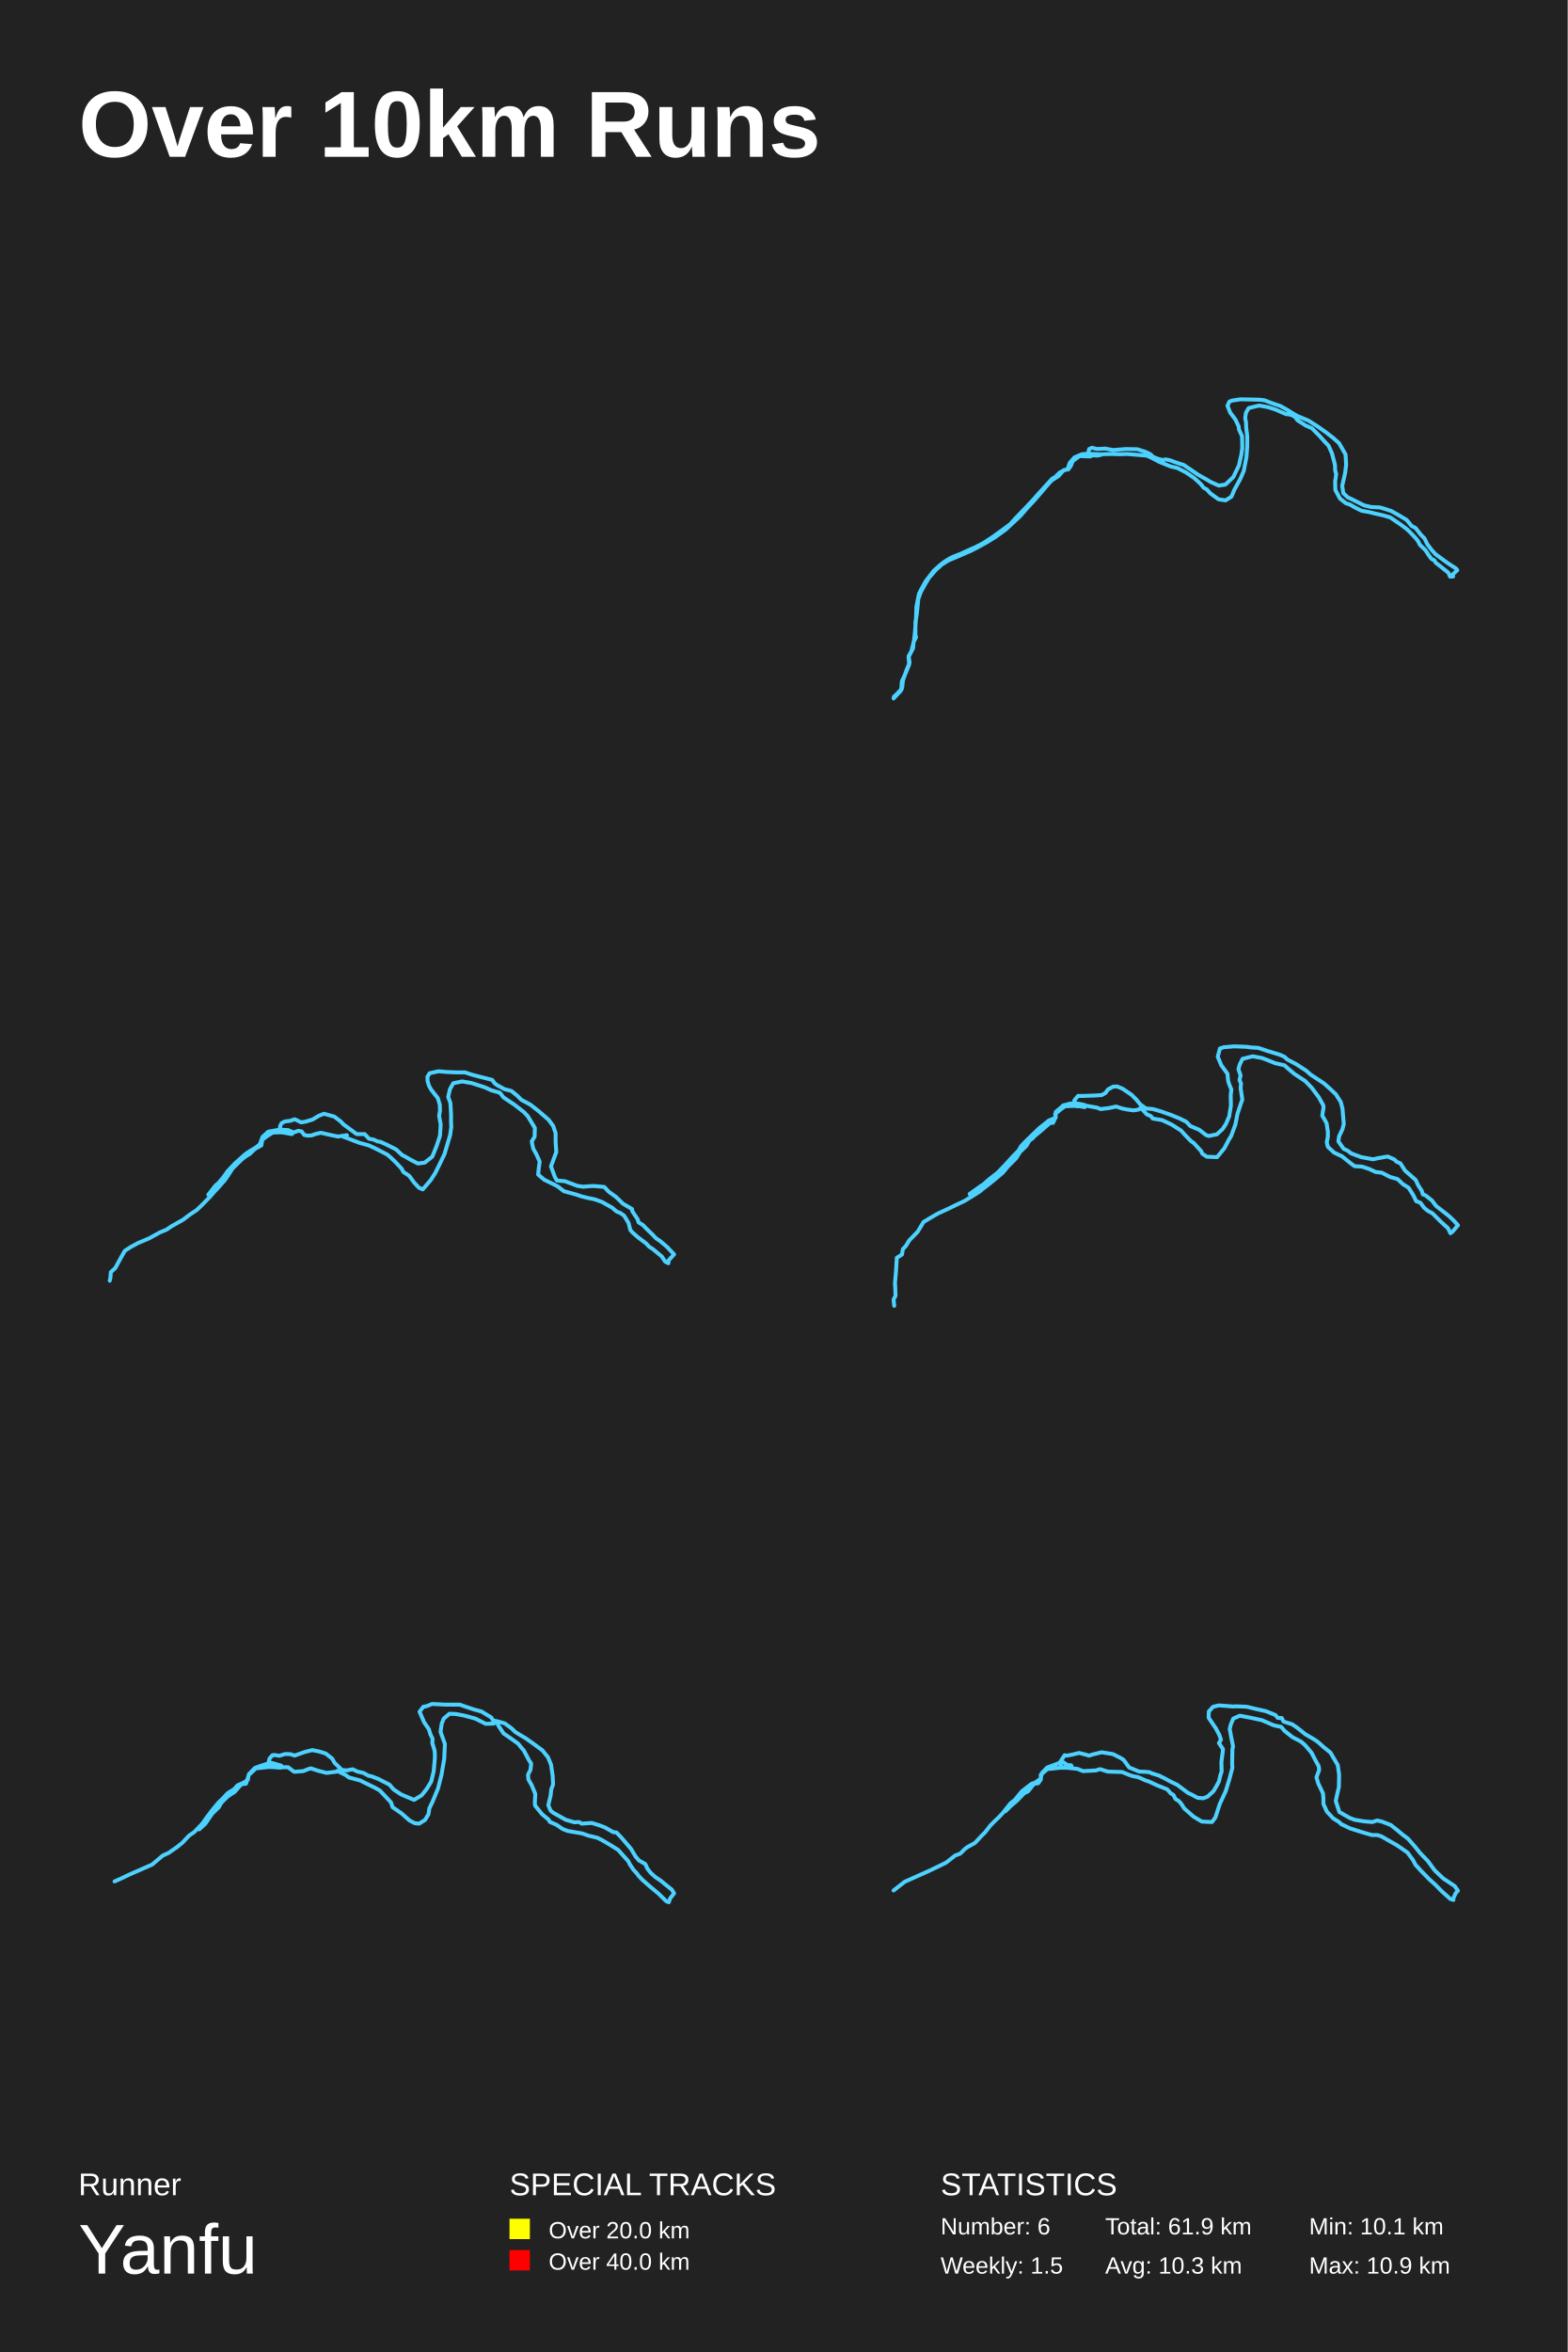
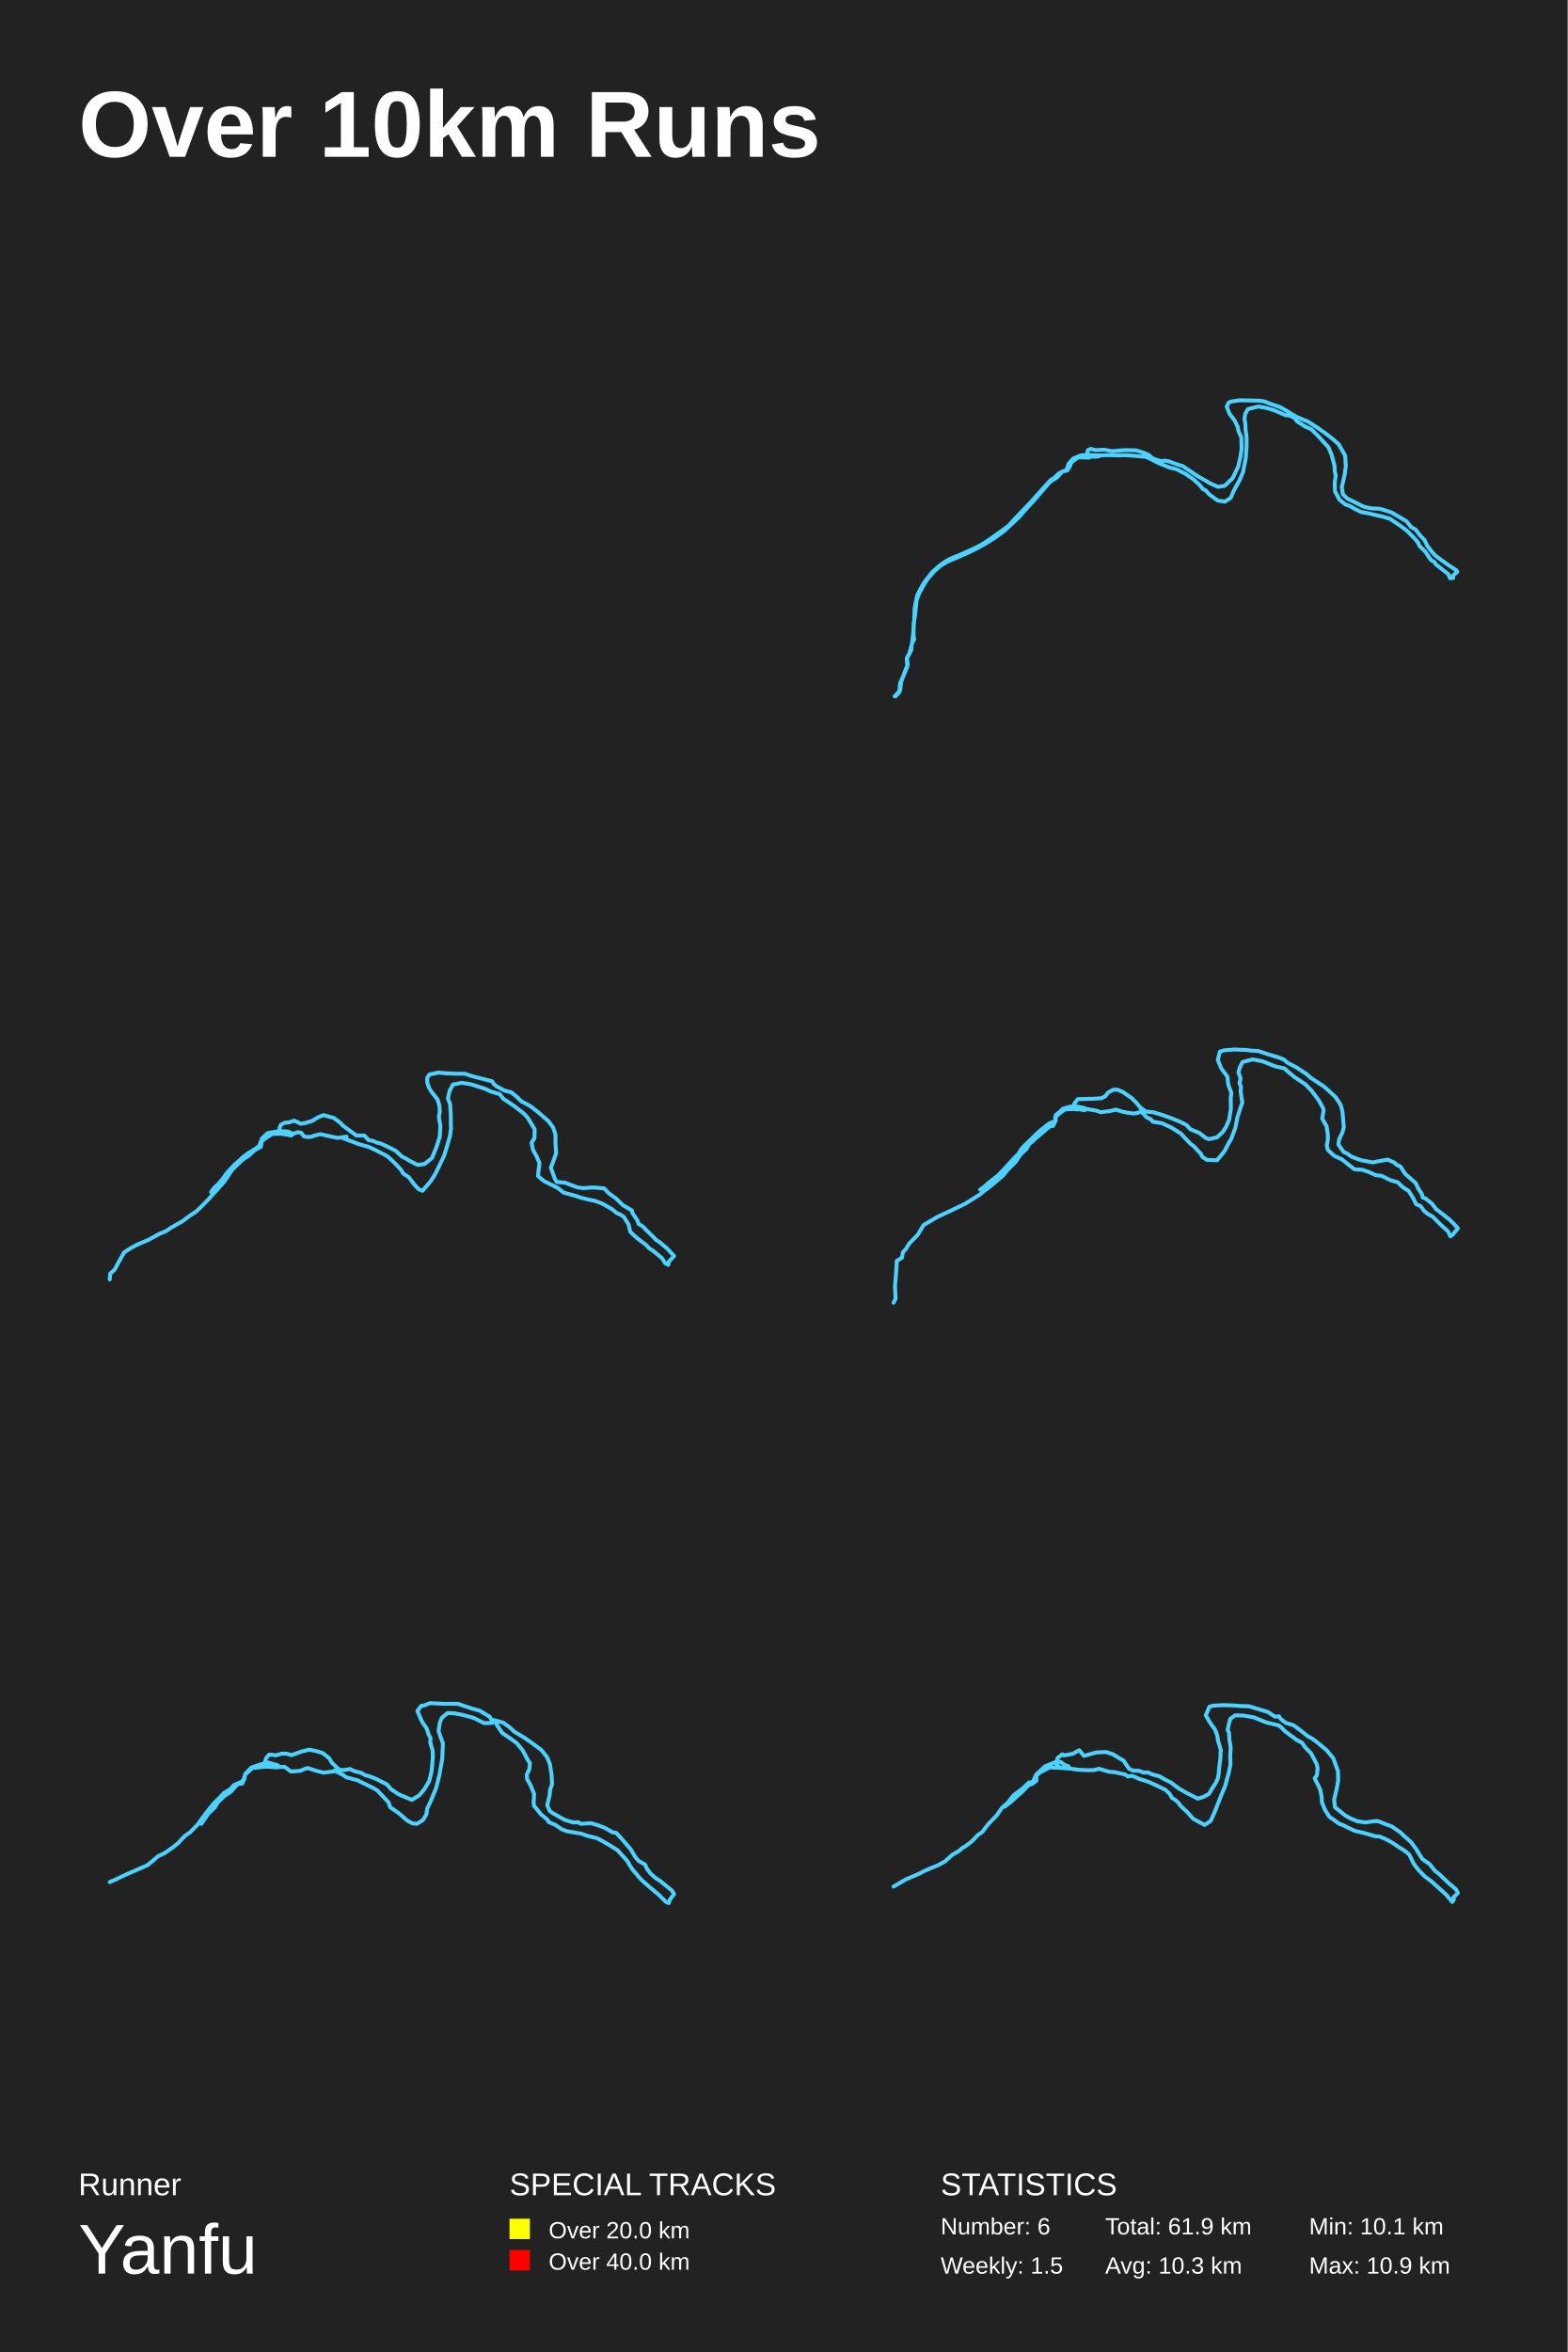
<svg xmlns="http://www.w3.org/2000/svg" baseProfile="full" height="300mm" version="1.1" viewBox="0,0,200,300" width="200mm">
  <defs />
  <rect fill="#222222" height="300" width="200" x="0" y="0" />
  <text fill="#FFFFFF" style="font-size:12px; font-family:Arial; font-weight:bold;" x="10" y="20">Over 10km Runs</text>
  <text fill="#FFFFFF" style="font-size:4px; font-family:Arial" x="10" y="280">Runner</text>
  <text fill="#FFFFFF" style="font-size:9px; font-family:Arial" x="10" y="290">Yanfu</text>
  <text fill="#FFFFFF" style="font-size:4px; font-family:Arial" x="65" y="280">SPECIAL TRACKS</text>
  <rect fill="yellow" height="2.6" width="2.6" x="65" y="283" />
  <text fill="#FFFFFF" style="font-size:3px; font-family:Arial" x="70" y="285.5">Over 20.0 km</text>
  <rect fill="red" height="2.6" width="2.6" x="65" y="287" />
  <text fill="#FFFFFF" style="font-size:3px; font-family:Arial" x="70" y="289.5">Over 40.0 km</text>
  <text fill="#FFFFFF" style="font-size:4px; font-family:Arial" x="120" y="280">STATISTICS</text>
  <text fill="#FFFFFF" style="font-size:3px; font-family:Arial" x="120" y="285">Number: 6</text>
  <text fill="#FFFFFF" style="font-size:3px; font-family:Arial" x="120" y="290">Weekly: 1.5</text>
  <text fill="#FFFFFF" style="font-size:3px; font-family:Arial" x="141" y="285">Total: 61.9 km</text>
  <text fill="#FFFFFF" style="font-size:3px; font-family:Arial" x="141" y="290">Avg: 10.3 km</text>
  <text fill="#FFFFFF" style="font-size:3px; font-family:Arial" x="167" y="285">Min: 10.1 km</text>
  <text fill="#FFFFFF" style="font-size:3px; font-family:Arial" x="167" y="290">Max: 10.9 km</text>
-   <polyline fill="none" opacity="1" points="114.027,88.88 114.371,88.562 114.981,87.926 115.06,86.892 115.564,85.804 115.988,84.77 115.909,83.71 116.253,83.1 116.598,81.774 116.73,80.581 116.863,78.857 116.916,77.372 117.234,75.754 117.552,75.118 118.082,74.163 119.116,72.811 120.071,71.962 120.574,71.591 121.131,71.246 121.608,71.008 122.563,70.636 123.835,70.053 124.206,69.894 124.816,69.602 125.426,69.284 126.645,68.489 127.971,67.534 128.898,66.844 129.482,66.182 130.197,65.439 130.887,64.723 131.761,63.795 132.345,63.132 133.378,61.992 134.253,61.037 134.571,60.878 135.234,60.242 136.215,59.791 136.48,59.022 137.09,58.332 138.044,57.935 138.733,57.882 139.635,57.908 140.032,57.935 140.536,57.935 141.756,57.908 142.922,57.935 143.797,57.908 145.096,58.014 146.315,58.12 147.004,58.438 147.853,58.889 149.364,59.499 150.186,59.685 151.325,60.268 152.333,60.958 153.128,61.674 153.579,62.23 153.95,62.416 154.401,62.92 155.461,63.689 156.362,63.821 157.105,63.344 157.476,62.469 158.244,61.064 158.669,60.082 159.013,58.332 159.119,56.9 159.119,55.628 158.987,54.593 158.96,53.851 158.854,53.32 158.96,52.631 159.305,52.048 160.63,51.729 161.691,51.915 162.645,52.207 164.05,52.817 164.554,52.87 165.031,53.055 165.296,53.267 165.535,53.612 166.25,54.063 166.568,54.275 167.364,54.62 168.318,55.574 169.06,56.397 169.511,56.874 169.935,57.855 170.306,59.26 170.333,59.976 170.465,60.48 170.333,61.408 170.359,62.496 170.943,63.583 171.711,64.193 172.215,64.352 172.851,64.723 173.7,65.147 174.627,65.306 175.502,65.519 176.218,65.678 176.536,65.757 177.358,65.996 178.683,66.897 179.532,67.534 179.956,67.958 180.592,68.621 180.91,69.019 181.149,69.496 181.838,70.159 182.368,70.955 182.633,71.299 182.978,71.458 183.163,71.777 183.614,72.121 184.781,73.05 184.993,73.553 185.39,73.527 185.337,73.262 185.92,72.731 185.761,72.519 184.701,71.83 183.72,71.114 183.137,70.689 182.633,70.133 182.077,69.39 181.732,68.674 181.255,68.197 181.069,67.958 180.592,67.348 180.088,67.083 179.452,66.314 178.471,65.731 177.49,65.174 176.589,64.882 176.032,64.723 174.919,64.67 174.018,64.458 172.533,63.715 171.923,63.424 171.367,62.893 171.234,61.965 171.605,60.348 171.738,59.26 171.658,57.961 170.837,56.529 170.094,55.866 169.166,55.15 168.159,54.434 166.913,53.639 165.561,53.082 164.766,52.631 164.289,52.313 163.334,51.782 162.3,51.438 161.346,51.066 160.763,50.987 159.703,50.96 158.244,50.934 157.184,51.093 156.839,51.226 156.601,51.756 156.946,52.631 157.608,53.506 158.032,54.408 158.059,54.752 158.457,55.654 158.483,56.821 158.483,57.166 158.351,58.067 158.059,59.366 157.343,60.851 156.336,61.806 155.487,61.939 154.427,61.461 153.95,61.17 152.863,60.56 151.538,59.658 150.981,59.287 150.61,59.181 149.894,58.942 149.258,58.704 148.701,58.597 148.356,58.677 147.8,58.544 147.163,58.306 146.713,57.908 146.156,57.643 145.096,57.298 143.638,57.272 142.021,57.404 140.987,57.219 139.926,57.272 139.317,57.112 138.946,57.272 138.866,57.643 138.999,57.961 139.873,58.12 140.404,58.041 139.396,58.094 139.052,58.226 137.726,58.173 136.851,58.81 136.613,59.42 136.295,59.87 135.685,59.976 135.049,60.719 134.174,61.276 133.803,61.674 132.848,62.787 132.027,63.742 131.019,64.829 130.144,65.837 129.084,66.818 128.315,67.534 127.043,68.462 125.929,69.151 124.524,69.92 123.835,70.265 122.377,70.902 120.999,71.485 120.177,71.989 119.355,72.731 118.507,73.712 117.95,74.641 117.473,75.516 117.155,76.391 117.102,76.948 116.969,78.273 116.784,79.387 116.784,80.952 116.863,81.296 116.545,81.906 116.492,82.675 115.935,83.763 116.041,84.532 115.67,85.433 115.193,86.786 115.087,87.767 114.901,88.138 114.451,88.589 114.0,89.093" stroke="#4DD2FF" stroke-dasharray="none" stroke-linecap="round" stroke-linejoin="round" stroke-width="0.5" />
-   <polyline fill="none" opacity="1" points="14.0,163.358 14.085,162.991 14.141,162.258 14.705,161.75 15.297,160.65 15.918,159.549 16.651,159.07 17.582,158.562 19.048,157.941 20.374,157.208 21.248,156.841 21.868,156.418 23.363,155.572 24.181,154.951 25.112,154.33 25.817,153.653 26.776,152.666 27.34,152.017 27.819,151.509 28.665,150.55 28.947,150.155 29.68,149.027 30.865,147.87 31.26,147.56 31.852,147.193 32.529,146.544 33.347,146.093 33.459,145.388 34.08,144.908 34.813,144.457 35.828,144.428 36.195,144.457 37.436,144.457 38.056,144.231 38.479,144.316 38.818,144.767 39.269,144.852 39.749,144.823 40.228,144.654 40.933,144.485 42.287,144.795 43.133,144.964 44.261,144.795 43.81,144.993 45.897,145.783 47.053,146.093 47.899,146.488 49.422,147.278 49.845,147.644 50.353,148.124 50.945,148.745 51.255,149.083 51.452,149.478 52.214,149.986 52.806,150.804 53.427,151.481 53.934,151.707 54.949,150.522 55.514,149.647 56.021,148.632 56.698,147.221 57.065,146.008 57.431,144.767 57.572,143.751 57.544,143.244 57.544,142.143 57.459,140.676 57.177,139.915 57.403,138.927 57.826,138.166 58.954,137.94 60.139,138.137 61.887,138.702 62.677,139.068 63.777,139.379 64.228,139.971 65.582,140.874 66.823,141.833 67.33,142.369 68.233,143.864 68.204,144.993 67.838,145.585 67.894,145.895 68.035,146.516 68.458,147.278 68.853,148.18 68.74,148.97 68.656,149.817 69.417,150.465 70.686,151.086 71.166,151.34 71.927,151.932 73.563,152.384 74.127,152.581 75.029,152.807 75.875,152.976 76.806,153.315 78.103,154.048 78.667,154.528 79.147,154.725 79.626,155.064 80.19,155.995 80.416,156.898 80.698,157.208 81.403,157.828 82.418,158.59 82.813,159.013 83.293,159.324 84.421,160.255 84.872,160.932 85.267,161.129 85.295,160.762 86.0,160.001 85.098,159.042 84.195,158.28 83.687,157.941 83.321,157.546 82.362,156.615 82.052,156.277 81.459,155.91 81.347,155.515 80.67,154.5 80.642,154.217 79.485,153.54 78.583,152.666 77.68,152.017 77.088,151.396 75.875,151.284 75.452,151.284 74.381,151.368 73.647,151.255 72.068,150.663 71.053,150.578 70.799,150.155 70.291,148.773 70.545,148.096 70.968,146.939 70.884,145.67 70.884,144.541 70.573,143.61 69.981,142.82 68.712,141.72 67.669,140.902 66.512,140.281 65.976,139.745 65.243,139.153 64.369,138.927 63.382,138.391 63.1,138.166 62.79,137.742 61.803,137.489 60.9,137.263 60.167,137.065 59.321,136.783 58.165,136.783 56.895,136.727 55.965,136.642 55.429,136.755 54.808,136.896 54.526,137.348 54.555,137.912 54.724,138.476 55.006,138.984 55.514,139.633 55.852,140.056 56.106,140.902 56.134,141.692 56.021,142.313 56.219,143.413 56.134,144.852 55.711,146.149 55.147,147.532 54.188,148.293 53.314,148.406 52.383,147.927 51.706,147.532 51.311,147.334 50.522,146.601 49.901,146.29 49.281,145.98 48.519,145.641 48.153,145.585 47.673,145.359 47.081,145.247 46.517,144.654 45.812,144.654 45.502,144.654 43.781,143.385 43.471,143.046 42.653,142.425 41.328,142.059 40.623,142.341 39.89,142.792 38.959,143.074 38.423,143.159 37.605,142.764 37.013,142.961 36.336,143.046 35.913,143.272 35.716,143.695 35.828,144.231 36.11,144.457 37.239,144.654 37.408,144.428 36.759,144.146 35.687,144.09 34.221,144.344 33.488,145.021 33.149,145.952 32.698,146.319 31.739,146.911 31.288,147.221 29.991,148.378 29.06,149.365 28.496,150.155 27.904,150.86 27.481,151.227 27.001,151.848 26.578,152.384" stroke="#4DD2FF" stroke-dasharray="none" stroke-linecap="round" stroke-linejoin="round" stroke-width="0.5" />
-   <polyline fill="none" opacity="1" points="114.082,166.562 114.0,165.765 114.247,165.27 114.192,163.758 114.165,163.813 114.302,162.246 114.412,160.432 115.072,160.02 115.182,159.333 115.566,158.92 116.006,158.206 117.078,157.106 117.82,155.869 118.782,155.292 119.634,154.797 121.063,154.137 121.969,153.697 123.069,153.175 124.14,152.515 125.047,151.938 125.322,151.691 126.009,151.168 126.861,150.481 127.933,149.574 128.62,148.749 129.637,147.732 130.131,146.935 130.956,146.138 131.313,145.506 131.725,145.203 131.973,144.928 132.797,144.241 133.649,143.499 134.034,143.196 134.336,143.224 134.693,142.482 134.611,142.097 135.298,141.52 135.875,141.107 137.056,141.052 137.414,141.107 138.65,141.052 139.915,141.272 140.409,141.465 141.536,141.327 142.388,141.135 143.13,141.382 143.789,141.52 144.641,141.63 145.136,141.547 145.411,141.465 145.521,141.272 146.29,142.124 146.84,142.372 147.06,142.674 148.241,142.867 149.011,143.224 149.478,143.444 150.687,144.214 151.099,144.681 151.951,145.561 152.281,145.78 153.243,146.825 153.38,147.155 153.957,147.54 155.276,147.595 156.211,146.44 156.788,145.341 157.063,144.901 157.612,143.416 157.86,142.124 158.354,140.612 158.492,140.255 158.272,138.798 158.327,138.221 158.134,137.754 158.272,137.176 157.997,136.379 158.162,135.774 158.519,135.06 159.811,134.73 160.992,134.95 161.652,135.197 162.669,135.609 163.878,135.884 164.29,136.269 165.142,136.984 166.516,137.891 167.34,138.743 168.247,139.953 168.824,140.997 168.852,141.272 168.687,142.289 169.237,143.251 169.402,144.324 169.402,145.011 169.264,145.698 169.402,146.275 170.198,147.017 171.188,147.485 171.133,147.43 172.369,148.419 172.809,148.749 173.771,148.804 174.678,149.107 175.502,149.491 176.272,149.574 177.344,150.124 178.305,150.399 178.965,151.031 179.707,151.498 180.311,152.46 180.669,153.203 181.218,153.422 181.685,154.055 182.153,154.44 182.757,154.769 183.829,155.841 184.736,156.666 185.038,157.298 185.368,157.051 185.395,156.996 186.0,156.281 185.478,155.704 184.846,155.099 183.939,154.385 183.224,153.835 182.675,153.12 181.85,152.46 181.521,152.35 181.383,151.883 180.916,151.168 180.614,150.509 179.707,149.711 179.24,149.299 178.663,148.392 178.168,148.172 177.893,147.897 177.041,147.512 175.777,147.732 175.173,147.87 173.661,147.595 172.397,147.127 171.93,146.77 171.408,146.523 170.748,145.588 170.831,144.956 171.27,144.021 171.435,143.361 171.38,142.702 171.27,141.41 171.05,140.557 170.418,139.568 169.594,138.798 168.879,138.166 168.082,137.644 167.203,137.066 166.653,136.572 165.389,135.747 164.235,135.142 163.85,134.785 163.218,134.51 161.762,134.07 160.525,133.658 159.591,133.603 159.014,133.52 157.42,133.465 156.128,133.575 155.634,133.74 155.359,134.785 155.798,135.857 156.595,136.956 156.678,137.836 156.788,138.221 157.09,138.963 157.008,139.705 157.035,140.997 156.815,142.399 156.403,143.361 155.991,143.994 155.249,144.681 154.205,144.901 153.847,144.763 152.995,144.104 151.869,143.636 151.347,143.086 150.467,142.647 149.78,142.372 149.313,142.179 148.049,141.74 147.087,141.465 146.18,141.382 145.466,140.86 144.971,140.255 144.366,139.65 143.24,138.881 142.525,138.578 142.003,138.606 141.344,138.963 141.041,139.403 140.547,139.678 139.695,139.733 138.183,139.788 137.524,139.788 137.056,140.365 137.194,140.805 137.634,141.08 138.376,141.217 138.376,140.942 137.606,140.777 136.589,140.75 135.627,140.997 135.325,141.3 134.693,141.822 134.666,142.564 133.814,142.922 132.577,143.911 131.78,144.681 130.818,145.615 130.269,146.193 129.939,146.77 129.252,147.457 128.208,148.612 127.273,149.574 126.147,150.454 125.432,151.086 125.047,151.333 123.701,152.295" stroke="#4DD2FF" stroke-dasharray="none" stroke-linecap="round" stroke-linejoin="round" stroke-width="0.5" />
-   <polyline fill="none" opacity="1" points="25.417,233.336 26.204,232.608 27.078,231.326 27.922,230.51 28.068,230.219 28.301,229.869 29.087,229.111 29.932,228.558 30.777,227.596 31.388,227.509 31.738,226.402 32.641,225.557 34.272,225.382 35.35,225.411 36.194,225.411 36.748,225.411 37.534,225.994 38.699,225.907 39.34,225.644 39.66,225.557 40.65,225.877 41.67,226.14 43.01,225.965 43.01,225.877 44.087,226.402 44.524,226.722 45.951,227.101 46.709,227.48 47.845,228.033 48.456,228.383 48.951,228.907 49.883,229.898 50.087,230.51 51.223,231.297 52.243,232.2 52.913,232.549 53.466,232.608 54.223,232.141 54.66,231.413 54.777,230.656 55.184,229.811 55.883,228.121 56.32,226.402 56.379,226.052 56.67,224.362 56.757,222.439 56.204,220.895 56.35,219.876 56.612,219.205 57.34,218.594 58.155,218.623 59.233,218.827 60.631,219.205 61.971,219.876 62.961,219.846 63.398,219.643 63.602,220.138 64.243,221.099 65.262,221.799 66.107,222.41 66.456,222.847 66.835,223.284 67.447,224.45 67.767,224.945 67.68,225.732 67.359,226.373 67.417,226.985 67.825,227.684 68.291,228.82 68.233,229.898 68.262,230.306 69.165,231.413 70.01,232.112 70.126,232.375 71,232.753 71.757,233.278 72.427,233.54 74.291,233.86 75.019,234.123 76.214,234.414 76.796,234.705 77.845,235.317 78.864,235.958 79.33,236.483 80.146,237.386 80.35,237.794 80.816,238.493 81.252,238.959 81.456,239.25 81.922,239.746 82.913,240.62 83.932,241.465 85.01,242.513 85.33,242.63 85.476,242.164 86.0,241.494 85.709,241.028 84.835,240.328 84.311,239.891 83.612,239.425 83.029,238.901 82.592,238.347 82.33,237.764 81.515,237.298 81.107,236.832 80.495,235.812 79.447,234.589 79.214,234.327 78.66,233.744 78.223,233.686 77.204,233.103 76.447,232.812 75.485,232.52 74.204,232.608 73.883,232.404 73.272,232.433 72.165,232.112 70.563,231.209 70.243,230.947 69.951,230.248 70.243,229.024 70.33,228.237 70.563,227.596 70.505,226.489 70.301,225.091 69.922,224.158 69.194,223.255 67.883,222.294 67.097,221.74 65.786,220.954 65.233,220.429 64.388,219.817 63.456,219.555 62.903,219.439 62.67,219.06 62.233,218.798 61.417,218.302 60.456,218.04 59.408,217.69 58.65,217.428 57.631,217.428 56.816,217.428 55.126,217.341 54.398,217.632 54.019,217.69 53.524,218.331 54.107,219.672 54.718,220.575 54.922,221.245 55.184,221.769 55.155,222.323 55.447,223.314 55.476,223.692 55.476,224.246 55.33,225.936 55.01,227.247 54.398,228.237 53.786,228.995 52.825,229.578 51.922,229.199 51.165,228.878 50.204,228.237 49.68,227.626 48.981,227.276 48.311,226.926 47.408,226.577 47,226.489 46.359,226.14 45.602,225.965 44.99,225.673 44.233,225.819 43.621,225.761 42.689,224.858 42.369,224.304 41.553,223.663 40.709,223.401 39.835,223.226 38.903,223.459 37.913,223.809 37.592,223.925 37.068,223.751 36.398,223.721 35.612,223.954 35.146,223.867 34.767,223.867 34.388,224.304 34.214,224.974 34.592,225.382 35.816,225.47 35.874,225.207 35.058,224.974 34.534,224.829 33.252,225.236 32.524,225.499 31.738,226.314 31.621,227.014 31.126,227.363 30.311,227.713 29.874,228.208 29.029,228.733 28.476,229.344 27.864,229.927 27.049,230.918 26.233,231.996 25.883,232.52 25.621,232.812 24.777,233.686 24.136,234.123 23.524,234.764 23.291,235.026 22.563,235.608 21.515,236.337 20.757,236.686 19.417,237.823 17.961,238.464 16.563,239.076 15.398,239.629 14.612,239.979" stroke="#4DD2FF" stroke-dasharray="none" stroke-linecap="round" stroke-linejoin="round" stroke-width="0.5" />
-   <polyline fill="none" opacity="1" points="128.274,231.03 129.018,230.286 129.704,229.714 130.677,228.712 131.135,228.512 131.907,227.539 132.451,227.453 132.794,226.967 132.765,226.395 133.623,225.651 135.254,225.479 136.112,225.479 137.456,225.622 138.172,225.908 139.802,225.822 140.346,225.651 141.318,225.965 142.091,225.994 143.149,226.023 144.064,226.395 144.493,226.538 145.209,226.681 146.181,227.11 146.553,227.224 147.669,227.739 148.899,228.226 149.385,228.77 149.7,228.941 149.957,229.456 150.415,229.742 150.729,230.114 151.073,230.658 152.274,231.717 153.333,232.346 154.62,232.404 155.049,231.831 155.621,230.086 156.365,228.483 156.851,226.91 157.223,225.479 157.194,224.907 157.223,223.104 157.309,222.761 157.051,221.473 156.965,220.958 156.88,220.557 157.023,219.956 157.337,219.212 158.167,218.84 159.397,219.069 160.999,219.413 162.515,220.071 163.459,220.271 163.859,220.758 164.861,221.559 166.005,222.16 166.52,222.618 167.321,223.562 167.778,224.449 168.236,225.279 168.293,225.765 167.95,226.709 168.179,227.482 168.779,228.741 168.837,229.371 168.837,230.086 169.266,231.059 170.067,231.917 170.839,232.404 171.097,232.661 172.212,233.205 173.843,233.72 175.044,234.063 175.731,234.063 176.246,234.235 177.333,234.864 178.105,235.294 178.706,235.694 179.564,236.295 180.279,237.268 180.594,237.869 180.965,238.269 181.223,238.556 182.338,239.7 183.139,240.416 183.883,241.188 185.027,242.218 185.428,242.333 185.342,242.275 185.714,241.474 186.0,241.16 185.571,240.559 184.112,239.586 183.139,238.67 182.939,238.441 182.167,237.382 181.194,236.381 180.479,235.494 179.621,234.521 178.934,234.006 178.219,233.405 177.418,232.776 176.303,232.346 175.702,232.203 175.073,232.404 174.043,232.318 172.813,232.117 172.155,231.86 170.868,231.116 170.41,229.714 170.582,228.913 170.81,227.94 170.839,226.366 170.667,225.136 169.723,223.533 168.837,222.818 168.265,222.303 167.979,222.074 167.492,221.759 166.548,221.215 165.433,220.328 164.832,219.928 163.745,219.584 163.516,219.127 163.03,219.127 162.715,218.755 161.514,218.268 160.112,217.953 159.054,217.696 157.681,217.639 157.337,217.667 155.507,217.524 154.763,217.696 154.219,218.297 154.191,219.098 155.106,220.443 155.564,221.301 155.764,221.902 155.507,222.331 156.021,223.104 155.993,223.476 155.936,223.848 155.821,224.764 155.85,225.965 155.678,226.48 155.507,227.224 155.192,227.825 154.82,228.455 154.048,229.17 153.504,229.371 152.789,229.313 151.988,228.884 151.559,228.684 150.186,227.654 149.299,227.224 148.613,226.852 147.869,226.48 146.954,226.194 146.667,226.051 146.095,225.994 145.323,225.965 144.779,225.737 144.064,225.45 143.349,224.477 142.949,224.22 141.976,223.734 140.546,223.505 139.373,223.791 138.944,223.934 138.458,223.791 137.657,223.59 136.856,223.791 136.083,223.934 135.826,223.877 135.197,224.821 135.426,225.393 136.026,225.479 136.77,225.508 136.656,225.164 136.169,225.136 135.54,224.706 134.596,225.078 133.595,225.45 132.908,226.166 132.765,226.881 132.021,227.396 131.621,227.511 130.362,228.483 129.476,229.571 128.903,230.029 127.902,231.288 127.359,231.86 127.015,232.175 126.358,232.833 125.671,233.72 125.185,234.206 124.384,235.065 123.497,235.551 123.125,235.809 122.496,236.438 121.867,236.667 120.694,237.583 119.464,238.184 118.634,238.584 117.032,239.3 115.43,240.015 114.0,241.131" stroke="#4DD2FF" stroke-dasharray="none" stroke-linecap="round" stroke-linejoin="round" stroke-width="0.5" />
+   <polyline fill="none" opacity="1" points="114.133,88.81 114.745,88.172 114.825,87.134 115.33,86.043 115.755,85.006 115.676,83.941 116.021,83.329 116.367,81.999 116.5,80.802 116.633,79.073 116.686,77.583 117.006,75.96 117.325,75.321 117.857,74.363 118.894,73.006 119.851,72.155 120.357,71.783 120.915,71.437 121.394,71.197 122.352,70.825 123.628,70.239 124.001,70.08 124.612,69.787 125.224,69.468 126.448,68.67 127.778,67.712 128.709,67.02 129.294,66.355 130.012,65.61 130.703,64.892 131.581,63.961 132.166,63.295 133.204,62.151 134.081,61.194 134.4,61.034 135.065,60.395 136.05,59.943 136.315,59.171 136.927,58.48 137.885,58.081 138.576,58.027 139.481,58.054 139.88,58.081 140.385,58.081 141.608,58.054 142.779,58.081 143.656,58.054 144.96,58.16 146.183,58.267 146.875,58.586 147.726,59.038 149.242,59.65 150.066,59.837 151.21,60.422 152.221,61.114 153.019,61.832 153.471,62.391 153.843,62.577 154.296,63.083 155.359,63.854 156.264,63.987 157.008,63.508 157.381,62.63 158.152,61.22 158.578,60.236 158.924,58.48 159.03,57.043 159.03,55.766 158.897,54.728 158.87,53.983 158.764,53.451 158.87,52.76 159.216,52.174 160.546,51.855 161.61,52.041 162.567,52.334 163.977,52.946 164.482,52.999 164.961,53.185 165.227,53.398 165.467,53.744 166.185,54.196 166.504,54.409 167.302,54.755 168.259,55.713 169.004,56.538 169.456,57.016 169.882,58.001 170.254,59.411 170.281,60.129 170.414,60.635 170.281,61.566 170.307,62.657 170.893,63.748 171.664,64.36 172.169,64.519 172.808,64.892 173.659,65.317 174.59,65.477 175.467,65.69 176.185,65.85 176.505,65.929 177.329,66.169 178.659,67.073 179.51,67.712 179.936,68.138 180.574,68.803 180.893,69.202 181.133,69.681 181.824,70.346 182.356,71.144 182.622,71.49 182.968,71.65 183.154,71.969 183.606,72.315 184.777,73.246 184.989,73.751 185.388,73.725 185.335,73.459 185.92,72.927 185.761,72.714 184.697,72.022 183.713,71.304 183.127,70.878 182.622,70.319 182.064,69.574 181.718,68.856 181.239,68.377 181.053,68.138 180.574,67.526 180.069,67.26 179.43,66.488 178.446,65.903 177.462,65.344 176.558,65.051 175.999,64.892 174.882,64.839 173.978,64.626 172.488,63.881 171.877,63.588 171.318,63.056 171.185,62.125 171.557,60.502 171.69,59.411 171.611,58.107 170.786,56.671 170.041,56.005 169.11,55.287 168.1,54.569 166.85,53.771 165.493,53.212 164.695,52.76 164.216,52.44 163.259,51.908 162.222,51.562 161.264,51.19 160.679,51.11 159.615,51.083 158.152,51.057 157.088,51.216 156.743,51.349 156.503,51.882 156.849,52.76 157.514,53.638 157.939,54.542 157.966,54.888 158.365,55.793 158.392,56.963 158.392,57.309 158.259,58.214 157.966,59.517 157.248,61.007 156.237,61.965 155.386,62.098 154.322,61.619 153.843,61.327 152.753,60.715 151.423,59.81 150.864,59.438 150.492,59.331 149.774,59.092 149.136,58.852 148.577,58.746 148.231,58.826 147.673,58.693 147.034,58.453 146.582,58.054 146.024,57.788 144.96,57.442 143.497,57.416 141.874,57.549 140.837,57.362 139.773,57.416 139.161,57.256 138.789,57.416 138.709,57.788 138.842,58.107 139.72,58.267 140.252,58.187 139.241,58.24 138.895,58.373 137.566,58.32 136.688,58.959 136.448,59.571 136.129,60.023 135.518,60.129 134.879,60.874 134.001,61.433 133.629,61.832 132.672,62.95 131.847,63.907 130.836,64.998 129.959,66.009 128.895,66.994 128.123,67.712 126.847,68.643 125.73,69.335 124.32,70.106 123.628,70.452 122.165,71.091 120.782,71.676 119.958,72.182 119.133,72.927 118.282,73.911 117.724,74.842 117.245,75.72 116.926,76.598 116.873,77.157 116.74,78.487 116.553,79.605 116.553,81.174 116.633,81.52 116.314,82.132 116.261,82.904 115.702,83.995 115.809,84.766 115.436,85.671 114.958,87.028 114.851,88.012 114.665,88.385 114.213,88.837" stroke="#4DD2FF" stroke-dasharray="none" stroke-linecap="round" stroke-linejoin="round" stroke-width="0.5" />
+   <polyline fill="none" opacity="1" points="14.0,163.19 14.056,162.456 14.621,161.947 15.214,160.846 15.835,159.744 16.569,159.264 17.501,158.756 18.969,158.134 20.296,157.4 21.172,157.033 21.793,156.609 23.289,155.762 24.108,155.14 25.04,154.519 25.746,153.841 26.706,152.853 27.271,152.203 27.751,151.695 28.598,150.734 28.88,150.339 29.614,149.209 30.8,148.051 31.195,147.741 31.788,147.373 32.466,146.724 33.285,146.272 33.398,145.566 34.019,145.086 34.753,144.634 35.769,144.605 36.136,144.634 37.379,144.634 38,144.408 38.424,144.492 38.762,144.944 39.214,145.029 39.694,145.001 40.174,144.831 40.88,144.662 42.235,144.973 43.082,145.142 44.212,144.973 43.76,145.17 45.849,145.961 47.007,146.272 47.854,146.667 49.379,147.458 49.802,147.825 50.311,148.305 50.904,148.927 51.214,149.266 51.412,149.661 52.174,150.169 52.767,150.989 53.388,151.666 53.896,151.892 54.913,150.706 55.478,149.831 55.986,148.814 56.664,147.402 57.031,146.187 57.398,144.944 57.539,143.928 57.511,143.419 57.511,142.318 57.426,140.849 57.144,140.086 57.369,139.098 57.793,138.335 58.922,138.109 60.108,138.307 61.859,138.872 62.649,139.239 63.751,139.55 64.202,140.143 65.558,141.047 66.8,142.007 67.308,142.544 68.212,144.041 68.184,145.17 67.816,145.763 67.873,146.074 68.014,146.695 68.438,147.458 68.833,148.362 68.72,149.153 68.635,150 69.398,150.65 70.668,151.271 71.148,151.525 71.911,152.118 73.548,152.57 74.113,152.768 75.016,152.994 75.864,153.163 76.795,153.502 78.094,154.237 78.659,154.717 79.139,154.914 79.619,155.253 80.184,156.185 80.409,157.089 80.692,157.4 81.398,158.021 82.414,158.784 82.809,159.207 83.289,159.518 84.419,160.45 84.871,161.128 85.266,161.326 85.294,160.959 86.0,160.196 85.096,159.236 84.193,158.473 83.685,158.134 83.318,157.739 82.358,156.807 82.047,156.468 81.454,156.101 81.341,155.705 80.664,154.688 80.635,154.406 79.478,153.728 78.574,152.853 77.671,152.203 77.078,151.582 75.864,151.469 75.44,151.469 74.367,151.553 73.633,151.44 72.052,150.847 71.035,150.763 70.781,150.339 70.273,148.955 70.527,148.277 70.951,147.119 70.866,145.848 70.866,144.718 70.555,143.786 69.962,142.996 68.692,141.894 67.647,141.075 66.489,140.454 65.953,139.917 65.219,139.324 64.344,139.098 63.355,138.561 63.073,138.335 62.762,137.912 61.774,137.657 60.871,137.432 60.136,137.234 59.289,136.951 58.132,136.951 56.861,136.895 55.929,136.81 55.393,136.923 54.772,137.064 54.489,137.516 54.518,138.081 54.687,138.646 54.969,139.154 55.478,139.804 55.816,140.228 56.071,141.075 56.099,141.866 55.986,142.487 56.184,143.589 56.099,145.029 55.675,146.328 55.111,147.712 54.151,148.475 53.275,148.588 52.344,148.108 51.666,147.712 51.271,147.515 50.48,146.78 49.859,146.47 49.238,146.159 48.475,145.82 48.108,145.763 47.628,145.537 47.035,145.425 46.471,144.831 45.765,144.831 45.454,144.831 43.732,143.56 43.421,143.221 42.602,142.6 41.275,142.233 40.569,142.515 39.835,142.967 38.904,143.25 38.367,143.334 37.548,142.939 36.955,143.137 36.278,143.221 35.854,143.447 35.656,143.871 35.769,144.408 36.052,144.634 37.181,144.831 37.351,144.605 36.701,144.323 35.628,144.267 34.16,144.521 33.426,145.199 33.087,146.131 32.635,146.498 31.675,147.091 31.224,147.402 29.925,148.56 28.993,149.548 28.428,150.339 27.835,151.045 27.412,151.412 26.932,152.034" stroke="#4DD2FF" stroke-dasharray="none" stroke-linecap="round" stroke-linejoin="round" stroke-width="0.5" />
+   <polyline fill="none" opacity="1" points="114.0,166.164 114.247,165.669 114.192,164.157 114.165,164.212 114.302,162.645 114.412,160.831 115.072,160.418 115.182,159.731 115.566,159.319 116.006,158.604 117.078,157.505 117.82,156.268 118.782,155.69 119.634,155.195 121.063,154.536 121.969,154.096 123.069,153.574 124.14,152.914 125.047,152.337 125.322,152.089 126.009,151.567 126.861,150.88 127.933,149.973 128.62,149.148 129.637,148.131 130.131,147.334 130.956,146.536 131.313,145.904 131.725,145.602 131.973,145.327 132.797,144.64 133.649,143.897 134.034,143.595 134.336,143.623 134.693,142.88 134.611,142.495 135.298,141.918 135.875,141.506 137.056,141.451 137.414,141.506 138.65,141.451 139.915,141.671 140.409,141.863 141.536,141.726 142.388,141.533 143.13,141.781 143.789,141.918 144.641,142.028 145.136,141.946 145.411,141.863 145.521,141.671 146.29,142.523 146.84,142.77 147.06,143.073 148.241,143.265 149.011,143.623 149.478,143.842 150.687,144.612 151.099,145.079 151.951,145.959 152.281,146.179 153.243,147.224 153.38,147.553 153.957,147.938 155.276,147.993 156.211,146.839 156.788,145.739 157.063,145.299 157.612,143.815 157.86,142.523 158.354,141.011 158.492,140.654 158.272,139.197 158.327,138.619 158.134,138.152 158.272,137.575 157.997,136.778 158.162,136.173 158.519,135.458 159.811,135.128 160.992,135.348 161.652,135.596 162.669,136.008 163.878,136.283 164.29,136.668 165.142,137.382 166.516,138.29 167.34,139.142 168.247,140.351 168.824,141.396 168.852,141.671 168.687,142.688 169.237,143.65 169.402,144.722 169.402,145.409 169.264,146.097 169.402,146.674 170.198,147.416 171.188,147.883 171.133,147.828 172.369,148.818 172.809,149.148 173.771,149.203 174.678,149.505 175.502,149.89 176.272,149.973 177.344,150.522 178.305,150.797 178.965,151.429 179.707,151.897 180.311,152.859 180.669,153.601 181.218,153.821 181.685,154.453 182.153,154.838 182.757,155.168 183.829,156.24 184.736,157.065 185.038,157.697 185.368,157.45 185.395,157.395 186.0,156.68 185.478,156.103 184.846,155.498 183.939,154.783 183.224,154.233 182.675,153.519 181.85,152.859 181.521,152.749 181.383,152.282 180.916,151.567 180.614,150.907 179.707,150.11 179.24,149.698 178.663,148.79 178.168,148.571 177.893,148.296 177.041,147.911 175.777,148.131 175.173,148.268 173.661,147.993 172.397,147.526 171.93,147.169 171.408,146.921 170.748,145.987 170.831,145.354 171.27,144.42 171.435,143.76 171.38,143.1 171.27,141.808 171.05,140.956 170.418,139.966 169.594,139.197 168.879,138.565 168.082,138.042 167.203,137.465 166.653,136.97 165.389,136.145 164.235,135.541 163.85,135.183 163.218,134.908 161.762,134.469 160.525,134.056 159.591,134.001 159.014,133.919 157.42,133.864 156.128,133.974 155.634,134.139 155.359,135.183 155.798,136.255 156.595,137.355 156.678,138.235 156.788,138.619 157.09,139.362 157.008,140.104 157.035,141.396 156.815,142.798 156.403,143.76 155.991,144.392 155.249,145.079 154.205,145.299 153.847,145.162 152.995,144.502 151.869,144.035 151.347,143.485 150.467,143.045 149.78,142.77 149.313,142.578 148.049,142.138 147.087,141.863 146.18,141.781 145.466,141.258 144.971,140.654 144.366,140.049 143.24,139.279 142.525,138.977 142.003,139.004 141.344,139.362 141.041,139.802 140.547,140.076 139.695,140.131 138.183,140.186 137.524,140.186 137.056,140.764 137.194,141.203 137.634,141.478 138.376,141.616 138.376,141.341 137.606,141.176 136.589,141.148 135.627,141.396 135.325,141.698 134.693,142.221 134.666,142.963 133.814,143.32 132.577,144.31 131.78,145.079 130.818,146.014 130.269,146.591 129.939,147.169 129.252,147.856 128.208,149.01 127.273,149.973 126.147,150.852 125.432,151.484 125.047,151.732" stroke="#4DD2FF" stroke-dasharray="none" stroke-linecap="round" stroke-linejoin="round" stroke-width="0.5" />
+   <polyline fill="none" opacity="1" points="25.692,232.63 26.573,231.337 27.425,230.514 27.572,230.22 27.807,229.868 28.6,229.104 29.452,228.545 30.304,227.576 30.92,227.488 31.273,226.371 32.184,225.519 33.829,225.343 34.916,225.372 35.767,225.372 36.326,225.372 37.119,225.96 38.294,225.871 38.94,225.607 39.263,225.519 40.262,225.842 41.29,226.107 42.641,225.93 42.641,225.842 43.728,226.371 44.169,226.694 45.608,227.076 46.372,227.458 47.518,228.017 48.135,228.369 48.634,228.898 49.574,229.897 49.78,230.514 50.925,231.308 51.953,232.219 52.629,232.571 53.187,232.63 53.951,232.16 54.392,231.425 54.509,230.661 54.92,229.809 55.625,228.105 56.066,226.371 56.125,226.018 56.419,224.314 56.507,222.375 55.949,220.817 56.095,219.789 56.36,219.113 57.094,218.496 57.917,218.525 59.004,218.731 60.414,219.113 61.765,219.789 62.764,219.759 63.204,219.554 63.41,220.053 64.056,221.023 65.084,221.728 65.936,222.345 66.289,222.786 66.671,223.227 67.288,224.402 67.611,224.902 67.523,225.695 67.2,226.342 67.258,226.959 67.67,227.664 68.14,228.81 68.081,229.897 68.11,230.309 69.021,231.425 69.873,232.13 69.99,232.395 70.871,232.777 71.635,233.306 72.311,233.57 74.191,233.893 74.925,234.158 76.13,234.452 76.717,234.746 77.775,235.363 78.803,236.009 79.273,236.538 80.095,237.449 80.301,237.86 80.771,238.566 81.212,239.036 81.417,239.33 81.887,239.829 82.886,240.711 83.914,241.563 85.001,242.621 85.324,242.738 85.471,242.268 86.0,241.592 85.706,241.122 84.825,240.417 84.296,239.976 83.591,239.506 83.004,238.977 82.563,238.419 82.299,237.831 81.476,237.361 81.065,236.891 80.448,235.862 79.39,234.628 79.155,234.364 78.597,233.776 78.157,233.717 77.129,233.129 76.365,232.836 75.395,232.542 74.103,232.63 73.78,232.424 73.163,232.454 72.047,232.13 70.431,231.219 70.108,230.955 69.814,230.25 70.108,229.016 70.196,228.222 70.431,227.576 70.372,226.459 70.166,225.049 69.785,224.108 69.05,223.197 67.728,222.228 66.935,221.669 65.613,220.876 65.055,220.347 64.203,219.73 63.263,219.466 62.705,219.348 62.47,218.966 62.029,218.702 61.207,218.202 60.237,217.938 59.18,217.585 58.416,217.321 57.388,217.321 56.565,217.321 54.862,217.232 54.127,217.526 53.745,217.585 53.246,218.231 53.834,219.583 54.45,220.494 54.656,221.17 54.92,221.699 54.891,222.257 55.185,223.256 55.214,223.638 55.214,224.197 55.067,225.901 54.744,227.223 54.127,228.222 53.51,228.986 52.541,229.574 51.63,229.192 50.867,228.869 49.897,228.222 49.368,227.605 48.663,227.253 47.988,226.9 47.077,226.547 46.666,226.459 46.02,226.107 45.256,225.93 44.639,225.636 43.875,225.783 43.258,225.725 42.318,224.814 41.995,224.255 41.173,223.609 40.321,223.344 39.439,223.168 38.499,223.403 37.501,223.756 37.177,223.873 36.649,223.697 35.973,223.668 35.18,223.903 34.71,223.815 34.328,223.815 33.946,224.255 33.77,224.931 34.152,225.343 35.386,225.431 35.444,225.166 34.622,224.931 34.093,224.784 32.8,225.196 32.066,225.46 31.273,226.283 31.155,226.988 30.656,227.341 29.834,227.693 29.393,228.193 28.541,228.722 27.983,229.339 27.366,229.927 26.543,230.926 25.721,232.013 25.368,232.542 25.104,232.836 24.252,233.717 23.606,234.158 22.989,234.804 22.754,235.069 22.02,235.657 20.962,236.391 20.198,236.744 18.847,237.89 17.378,238.536 15.968,239.153 14.793,239.712 14.0,240.064" stroke="#4DD2FF" stroke-dasharray="none" stroke-linecap="round" stroke-linejoin="round" stroke-width="0.5" />
+   <polyline fill="none" opacity="1" points="128.152,230.462 129.018,229.798 129.798,229.076 130.433,228.527 131.155,227.747 131.704,227.516 132.224,227.14 132.224,226.504 132.628,226.1 133.928,225.435 135.256,225.493 136.469,225.58 137.509,225.724 138.491,225.782 139.531,225.782 140.224,225.609 141.466,225.984 142.188,226.042 143.516,226.331 143.892,226.591 144.44,226.504 145.365,226.909 146.029,227.111 146.549,227.284 147.675,227.804 148.686,228.296 149.235,228.816 149.495,229.307 149.957,229.596 150.332,229.942 150.592,230.318 151.401,231.069 152.238,231.993 153.682,232.773 154.462,232.253 155.011,231.011 155.675,229.307 156.31,227.776 156.801,225.955 156.975,225.06 156.946,223.933 157.004,222.893 156.83,221.766 156.801,221.015 156.628,220.669 156.744,220.033 156.946,219.253 157.581,218.791 158.65,218.82 159.949,219.051 161.596,219.715 163.097,220.062 163.415,220.293 163.964,220.842 165.437,221.94 166.101,222.286 166.505,222.864 167.256,223.644 168.007,225.06 168.094,225.58 168.007,226.447 167.718,226.822 168.412,228.209 168.614,229.191 168.643,229.884 169.047,230.867 169.596,231.733 170.116,232.08 170.809,232.6 171.271,232.773 172.83,233.525 174.072,233.813 175.458,234.218 175.978,234.247 176.758,234.565 177.653,235.056 178.375,235.547 179.242,236.096 179.791,236.558 180.339,237.685 180.628,238.089 180.975,238.522 181.783,239.36 182.65,239.996 183.545,240.805 184.498,241.671 185.278,242.596 185.48,242.278 185.422,242.018 186.0,241.44 185.74,240.978 184.816,240.198 183.603,239.042 183.054,238.609 182.361,237.742 181.466,237.136 180.657,235.836 180.022,234.969 179.011,234.073 178.664,233.727 177.538,232.947 177.018,232.773 175.776,232.282 175.17,232.311 174.188,232.456 173.206,232.311 172.282,231.936 171.617,231.56 170.318,230.52 170.202,229.538 170.52,228.209 170.722,227.111 170.693,225.898 170.087,224.251 169.249,223.24 168.209,222.373 167.921,222.142 167.458,221.795 166.794,221.42 165.928,220.726 165.032,220.062 164.022,219.744 163.386,219.253 163.155,218.906 162.664,218.964 161.74,218.358 160.383,217.953 159.343,217.635 158.303,217.606 157.235,217.52 156.108,217.491 154.838,217.549 154.289,217.693 153.827,218.791 154.347,219.686 155.04,220.669 155.3,221.391 155.386,222.026 155.646,222.864 155.762,223.24 155.704,223.615 155.704,224.164 155.531,225.522 155.473,226.302 155.357,226.851 155.126,227.371 154.664,228.093 154.231,228.816 153.538,229.191 152.816,229.422 151.863,228.931 151.516,228.758 150.477,228.18 149.35,227.342 148.599,226.967 147.906,226.562 147.011,226.331 146.433,226.071 145.884,226.1 145.336,225.869 144.556,225.84 144.036,225.609 143.343,224.569 142.736,224.222 141.928,223.731 141.09,223.471 139.848,223.529 138.693,223.847 138.289,223.962 137.682,223.24 136.845,223.702 135.718,223.904 135.516,223.76 134.91,224.251 134.765,225.002 135.17,225.435 136.123,225.522 136.325,225.291 135.863,225.147 135.314,224.742 134.852,224.684 133.321,225.291 132.599,225.984 132.224,226.302 131.733,227.342 131.3,227.342 130.433,228.151 129.336,228.96 128.585,229.913 127.805,230.607 127.199,231.502 126.65,232.08 126.014,232.745 125.321,233.669 124.744,234.073 123.935,234.911 123.155,235.489 122.722,235.749 122.375,236.067 121.451,236.616 120.556,237.425 119.661,237.916 118.188,238.522 117.148,239.042 115.588,239.707 114.0,240.631" stroke="#4DD2FF" stroke-dasharray="none" stroke-linecap="round" stroke-linejoin="round" stroke-width="0.5" />
</svg>
